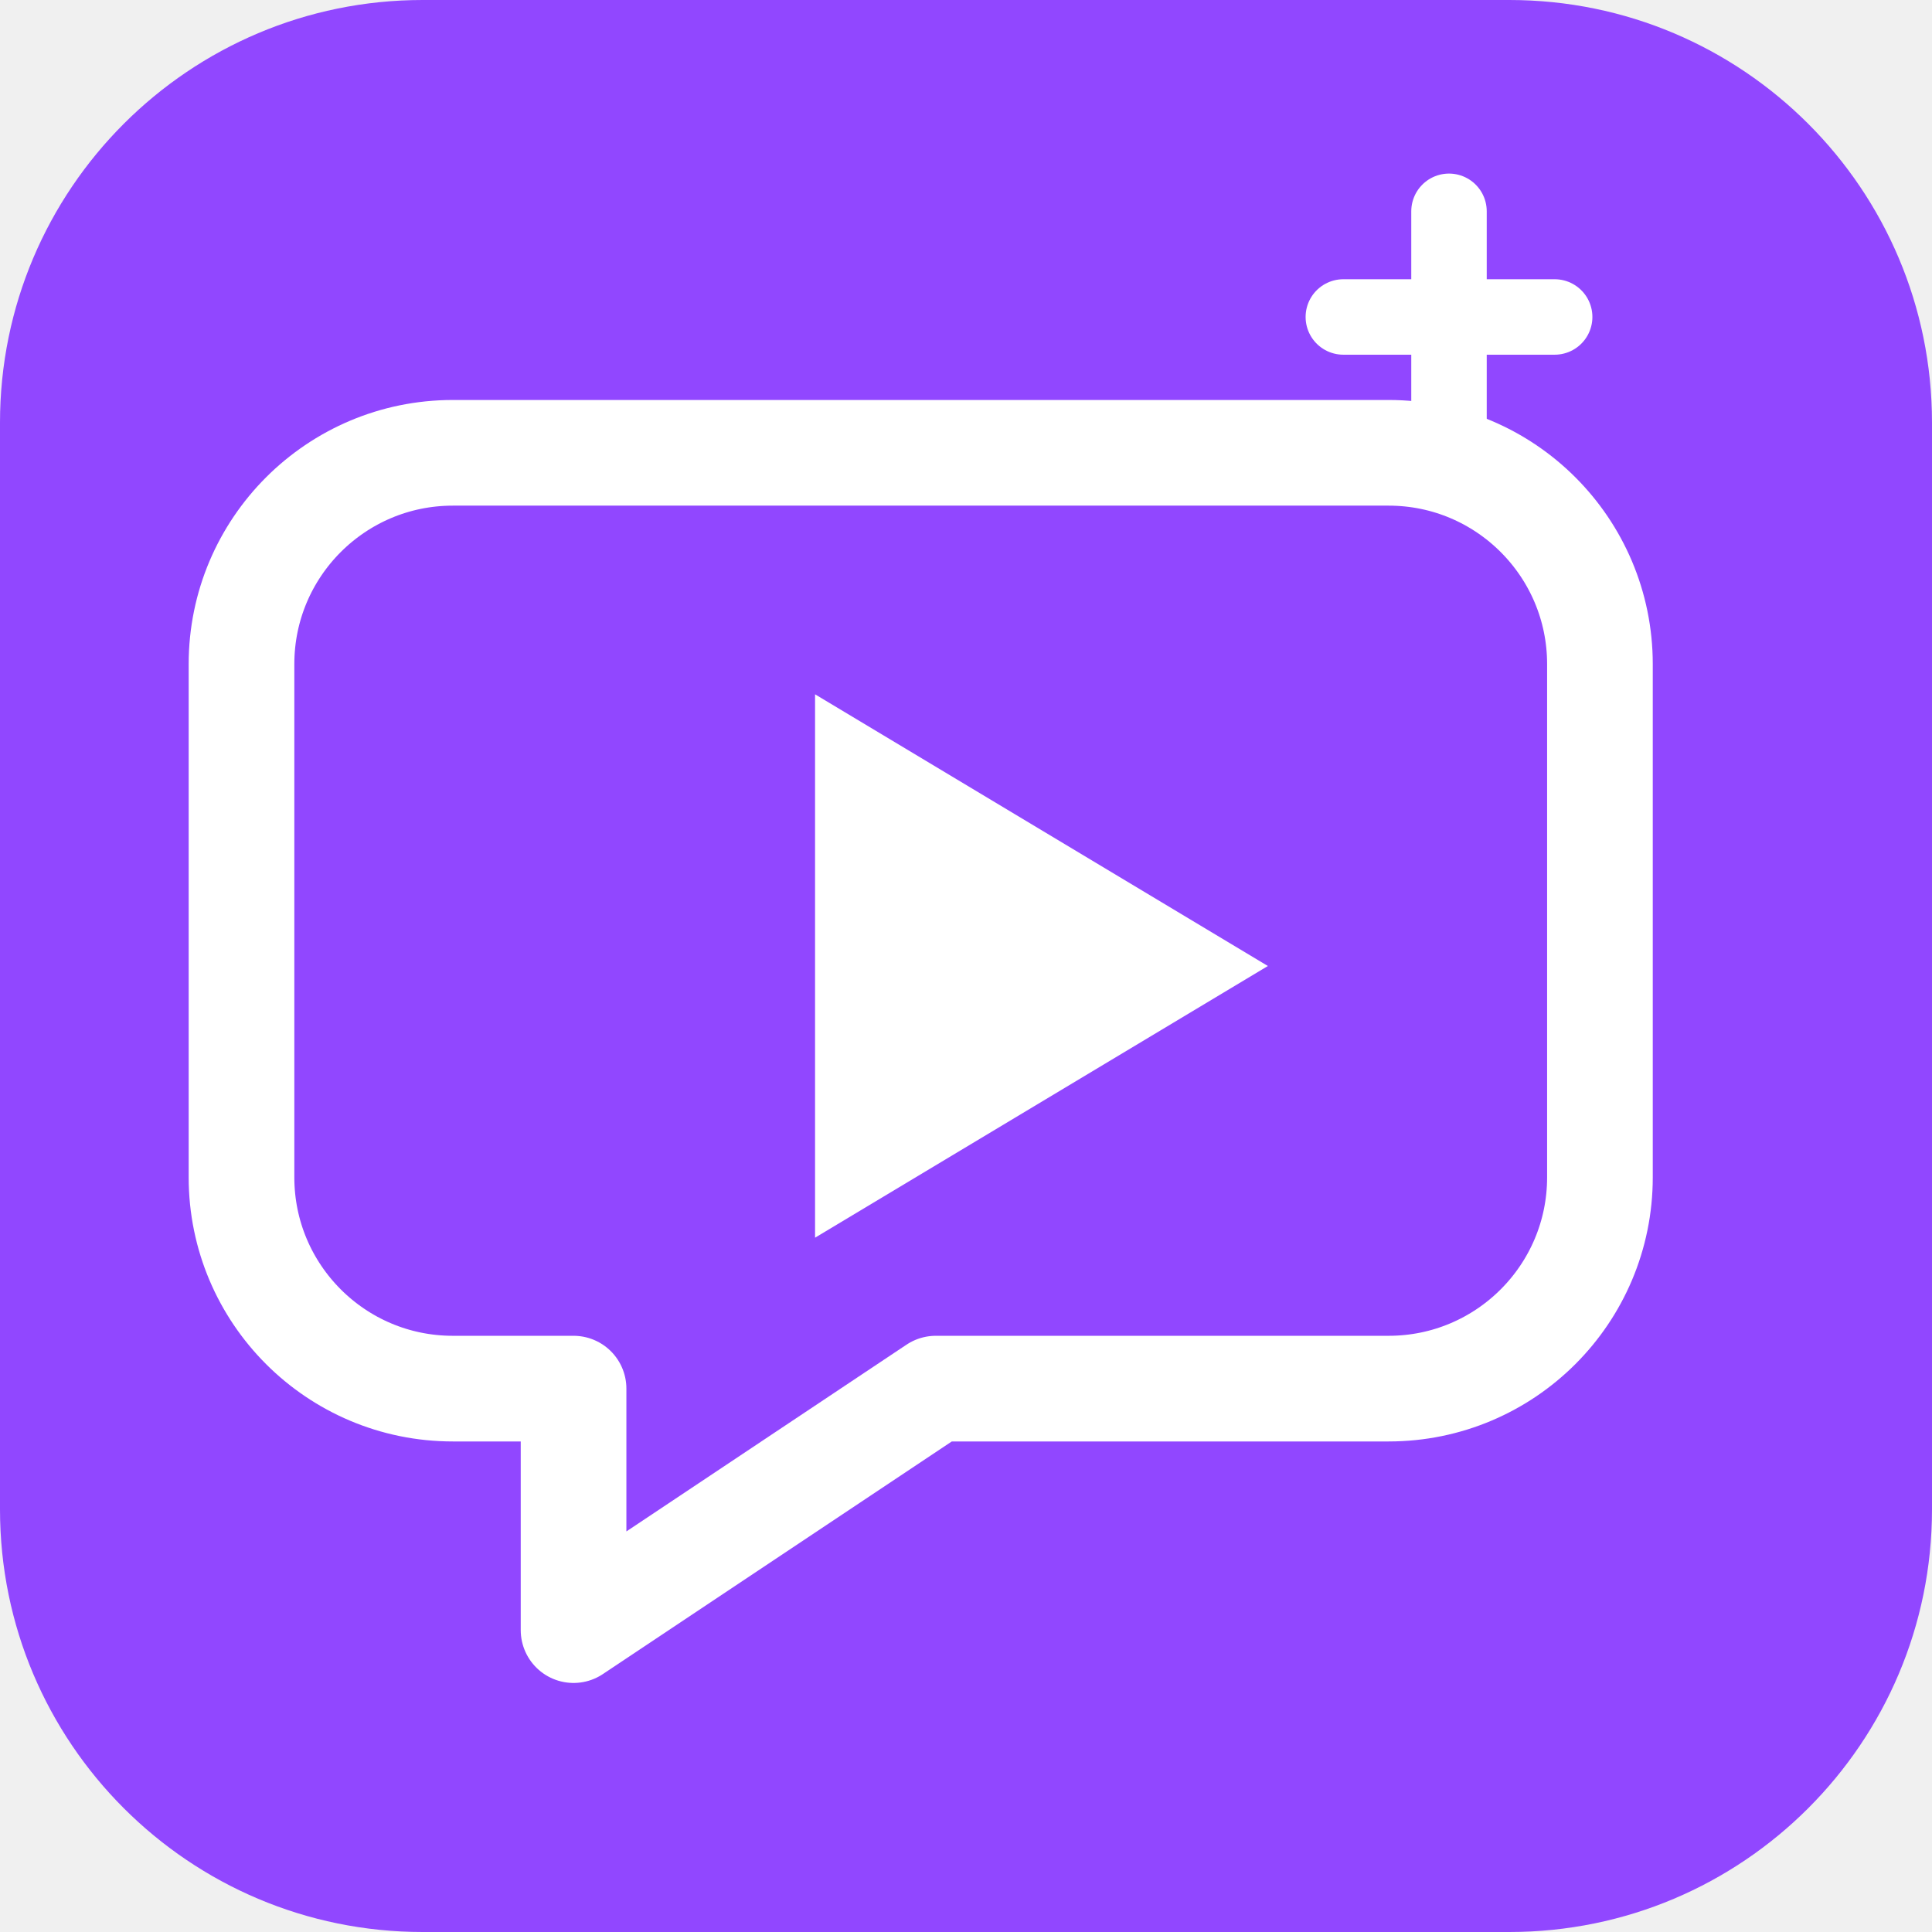
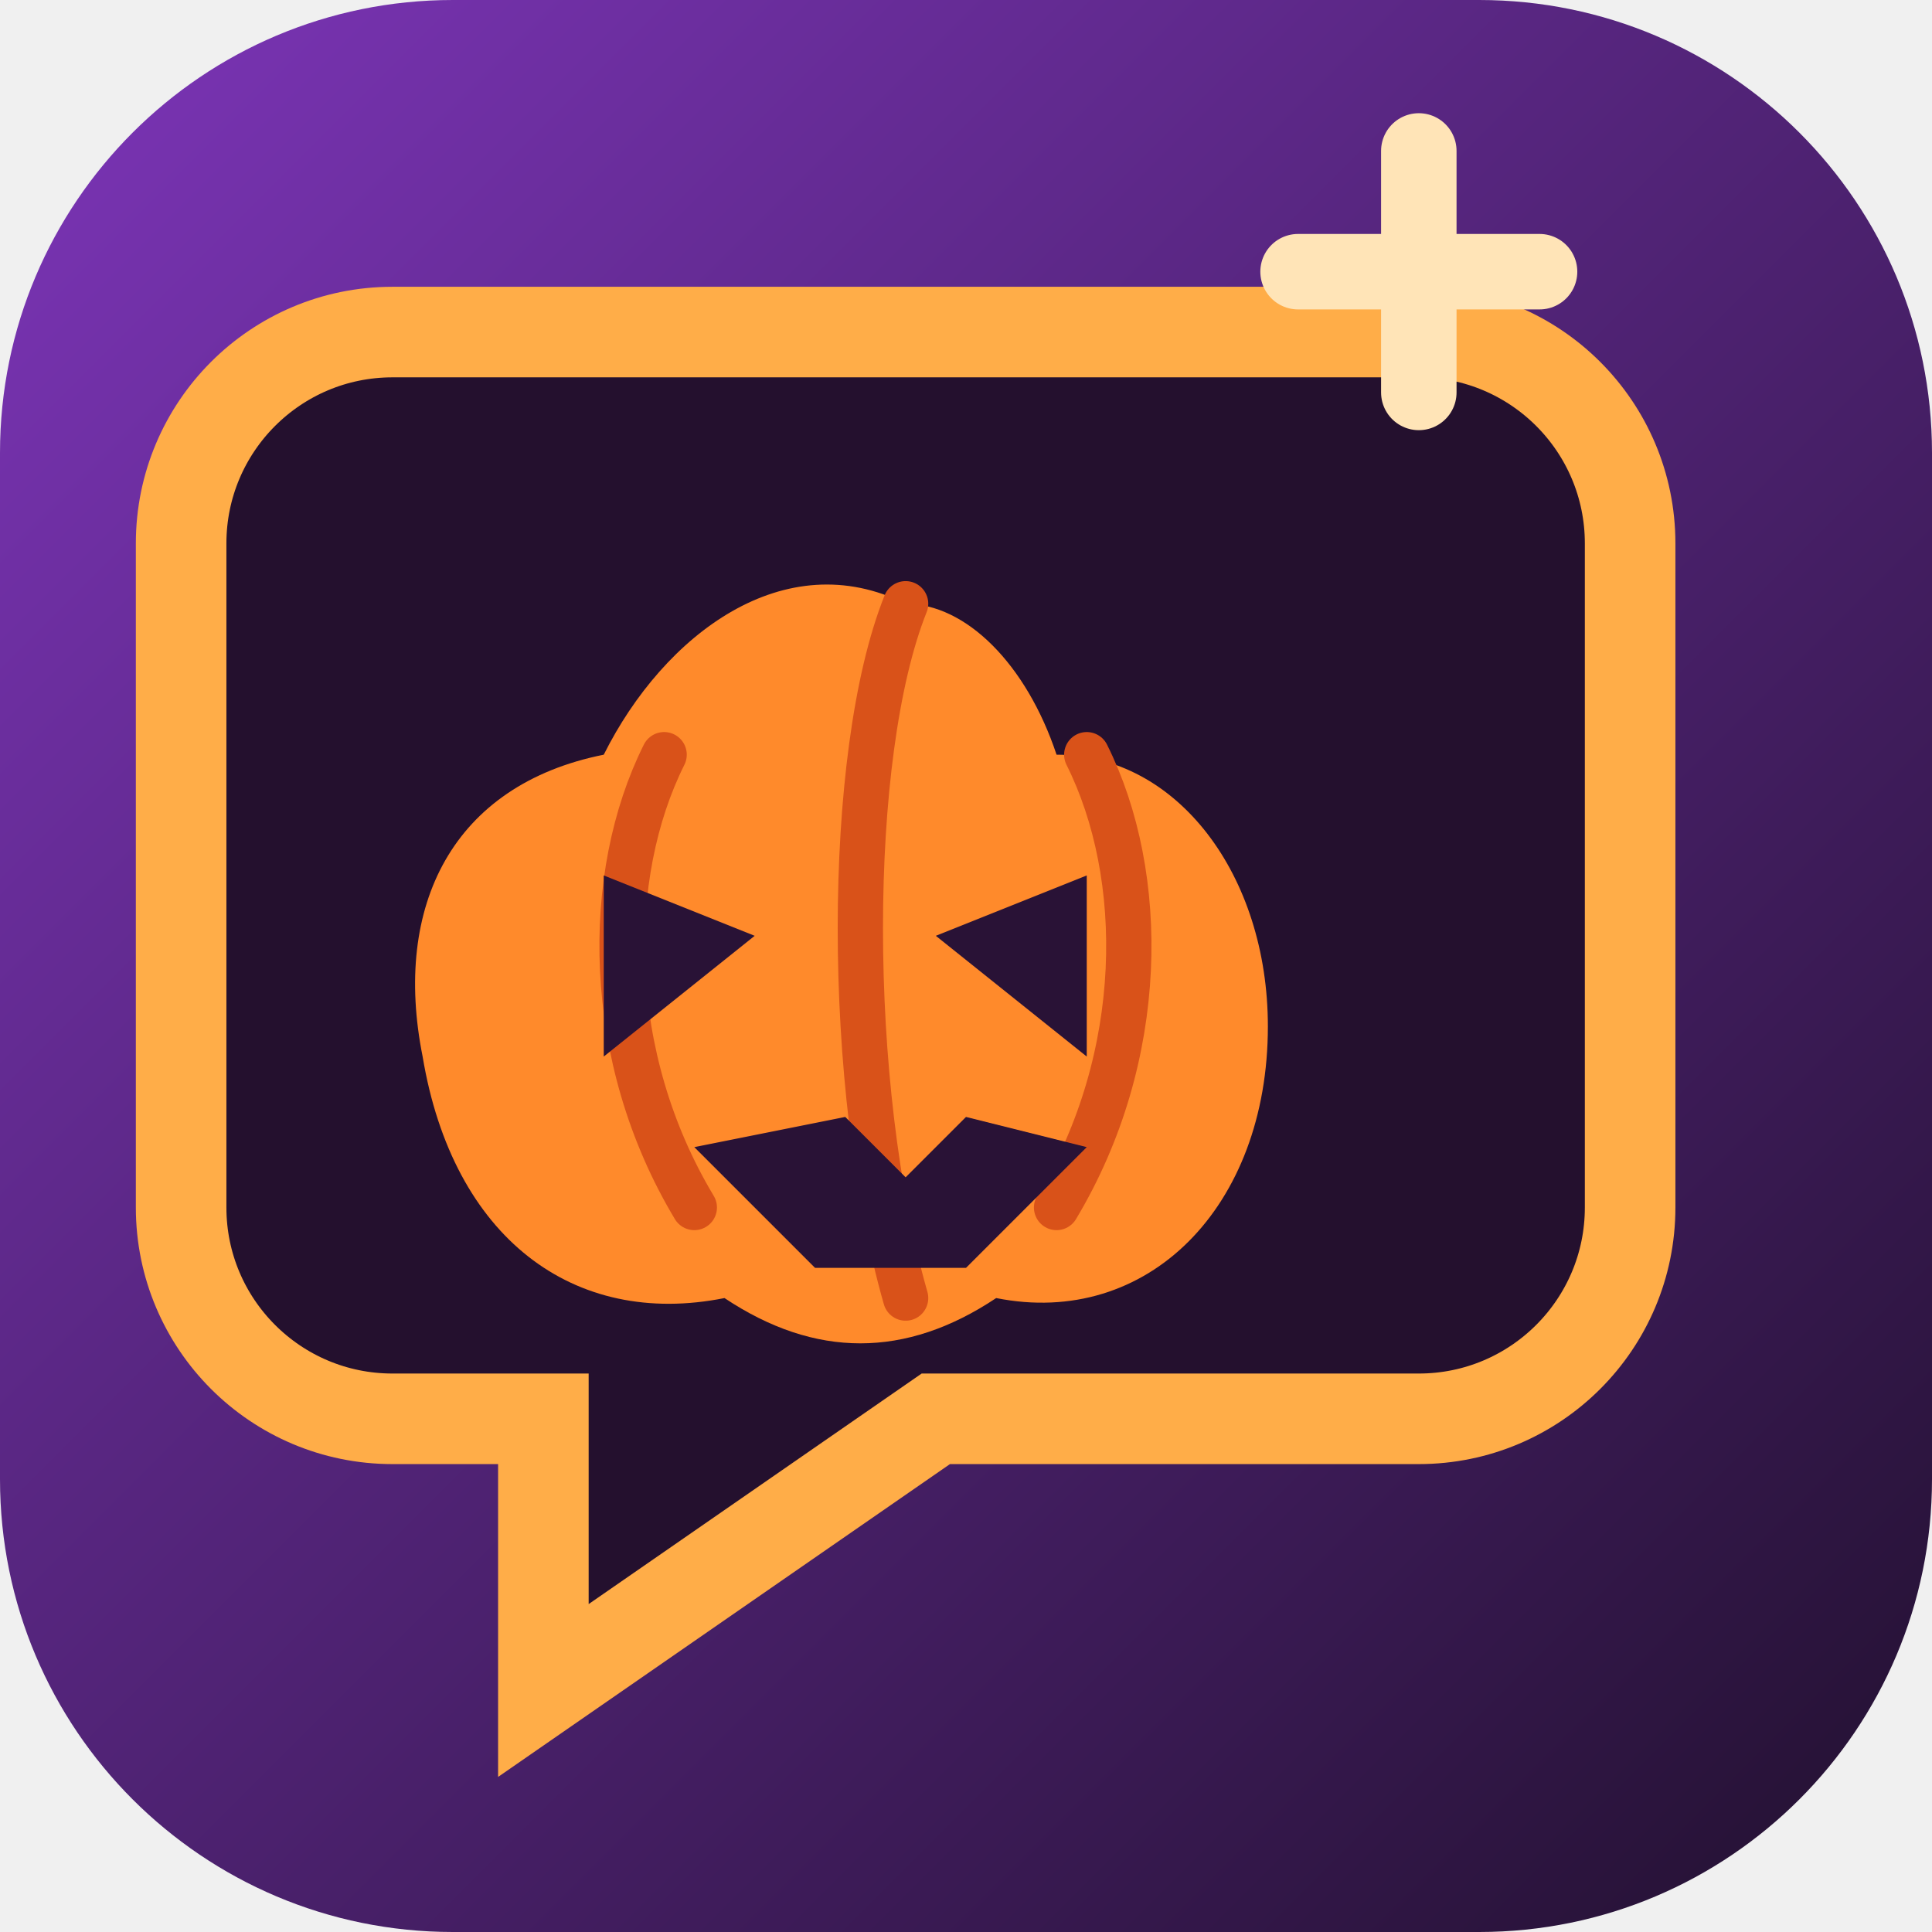
<svg xmlns="http://www.w3.org/2000/svg" viewBox="0 0 64 64">
-   <rect width="64" height="64" rx="14" fill="#9147ff" />
-   <path d="M15 15h31a7 7 0 0 1 7 7v17a7 7 0 0 1-7 7H31L19 54v-8h-4a7 7 0 0 1-7-7V22a7 7 0 0 1 7-7Z" fill="none" stroke="#fff" stroke-width="3.5" stroke-linejoin="round" />
-   <path d="m27 23 15 9-15 9z" fill="#fff" />
-   <path d="M48 7v7M44.5 10.5h7" fill="none" stroke="#fff" stroke-width="2.5" stroke-linecap="round" />
+   <defs>
+     <linearGradient id="bg" x1="0" y1="0" x2="1" y2="1">
+       <stop offset="0" stop-color="#7d35b9" />
+       <stop offset="1" stop-color="#21102e" />
+     </linearGradient>
+   </defs>
+   <rect width="64" height="64" rx="15" fill="url(#bg)" />
+   <path d="M13 11h34a7 7 0 0 1 7 7v22a7 7 0 0 1-7 7H31L18 56v-9h-5a7 7 0 0 1-7-7V18a7 7 0 0 1 7-7Z" fill="#24102e" stroke="#ffad48" stroke-width="3" />
+   <path d="M30 20c-4-2-8 1-10 5-5 1-7 5-6 10 1 6 5 9 10 8 3 2 6 2 9 0 5 1 9-3 9-9 0-5-3-9-7-9-1-3-3-5-5-5Z" fill="#ff8a2b" />
+   <path d="M30 20c-2 5-2 16 0 23M22 25c-2 4-2 10 1 15M36 25c2 4 2 10-1 15" fill="none" stroke="#d95219" stroke-width="1.5" stroke-linecap="round" />
+   <path d="m20 29 5 2-5 4zM36 29l-5 2 5 4z" fill="#291236" />
+   <path d="m23 38 5-1 2 2 2-2 4 1-4 4h-5z" fill="#291236" />
+   <path d="M47 5v8M43 9h8" fill="none" stroke="#ffe4b7" stroke-width="2.5" stroke-linecap="round" />
</svg>
